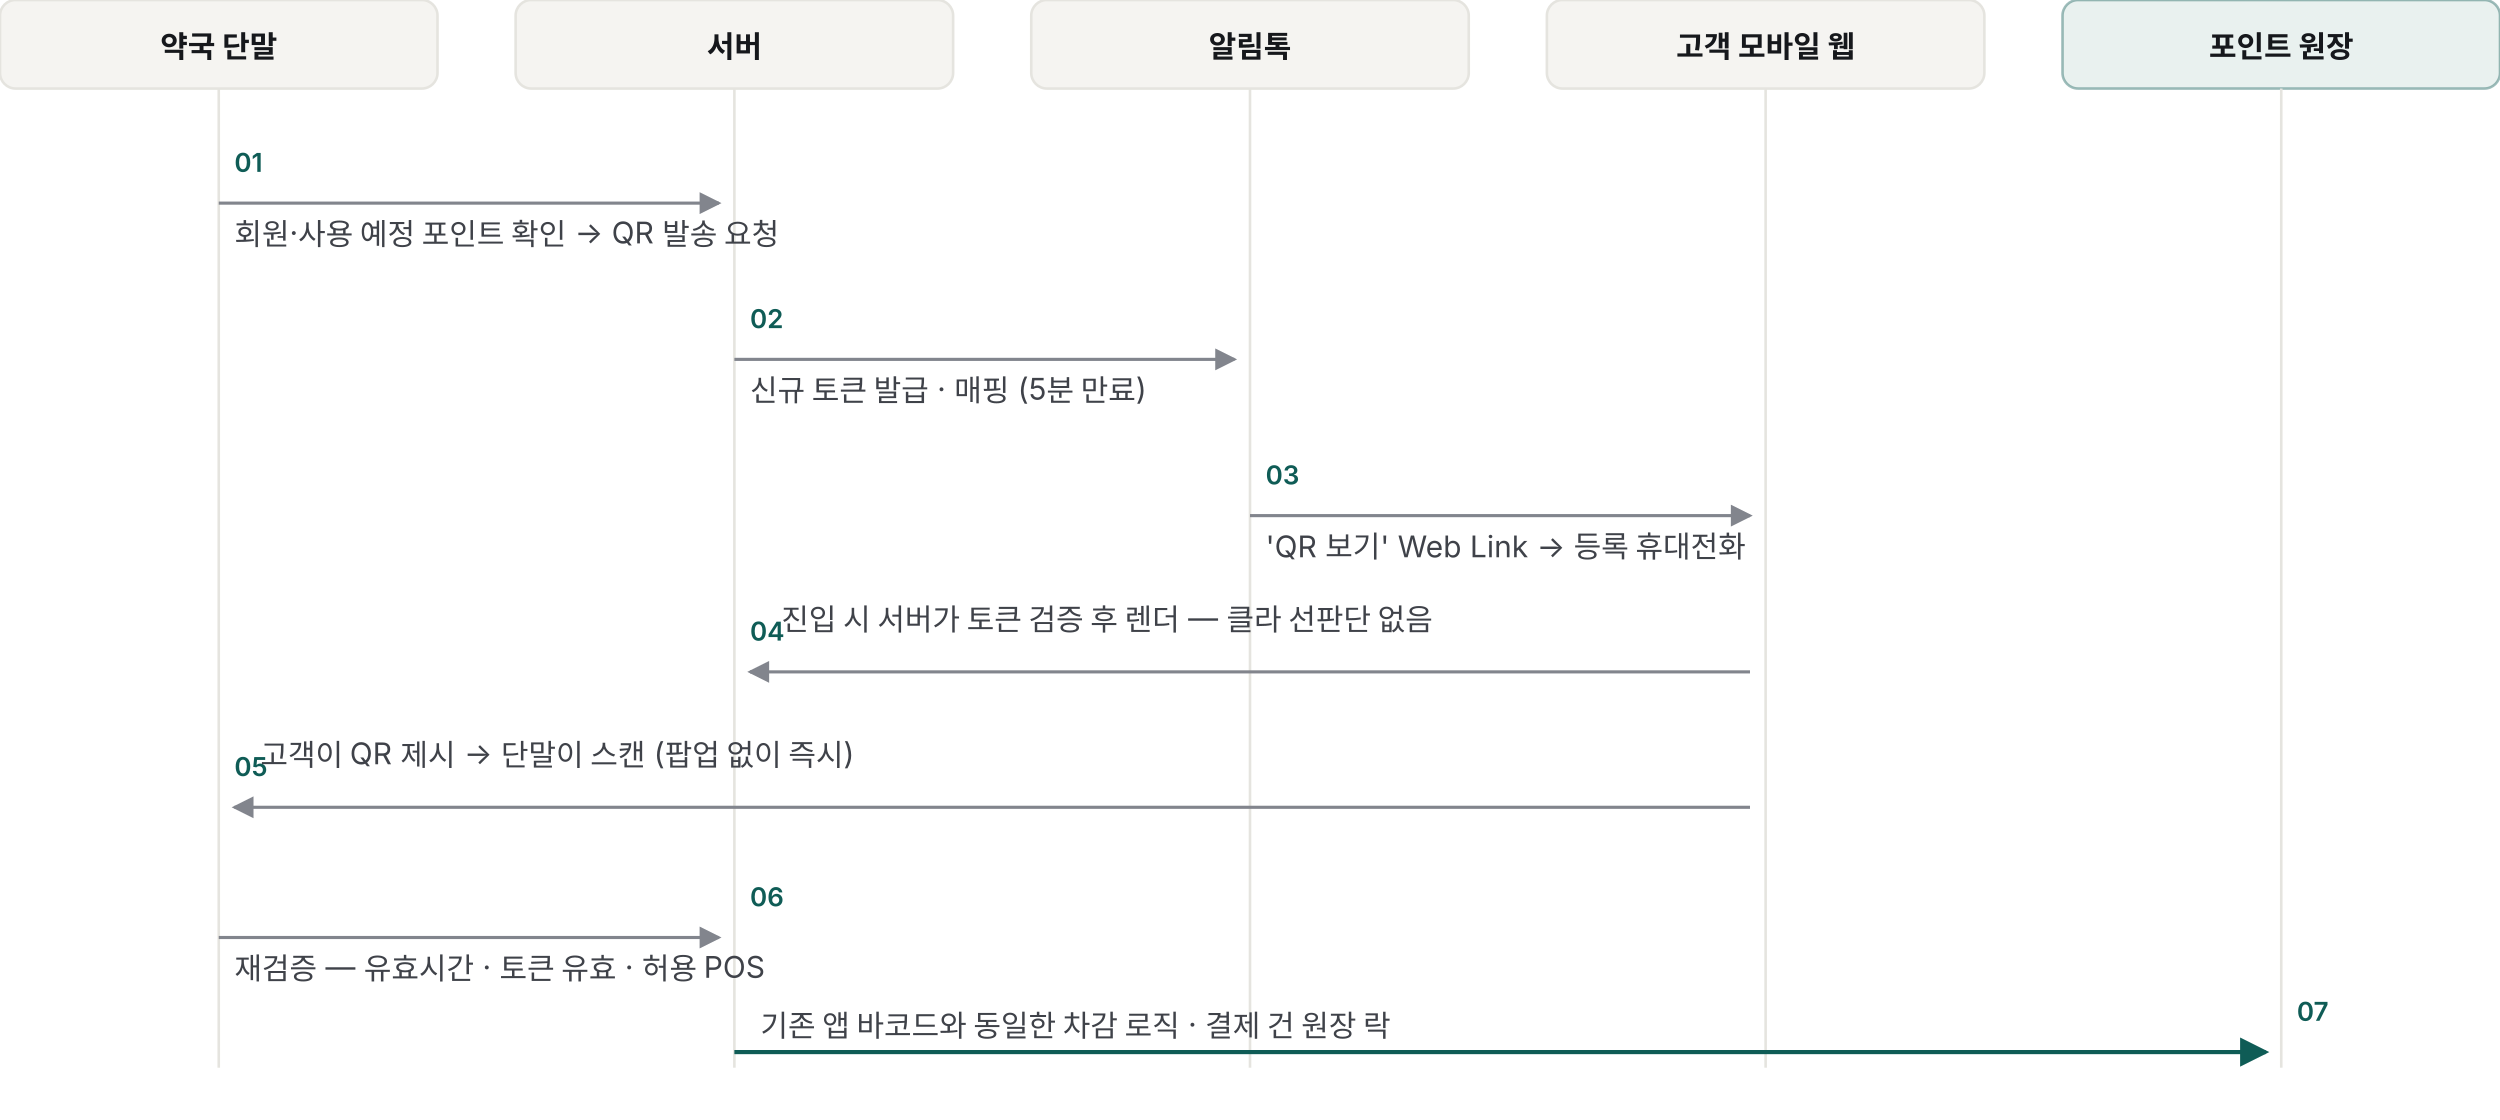
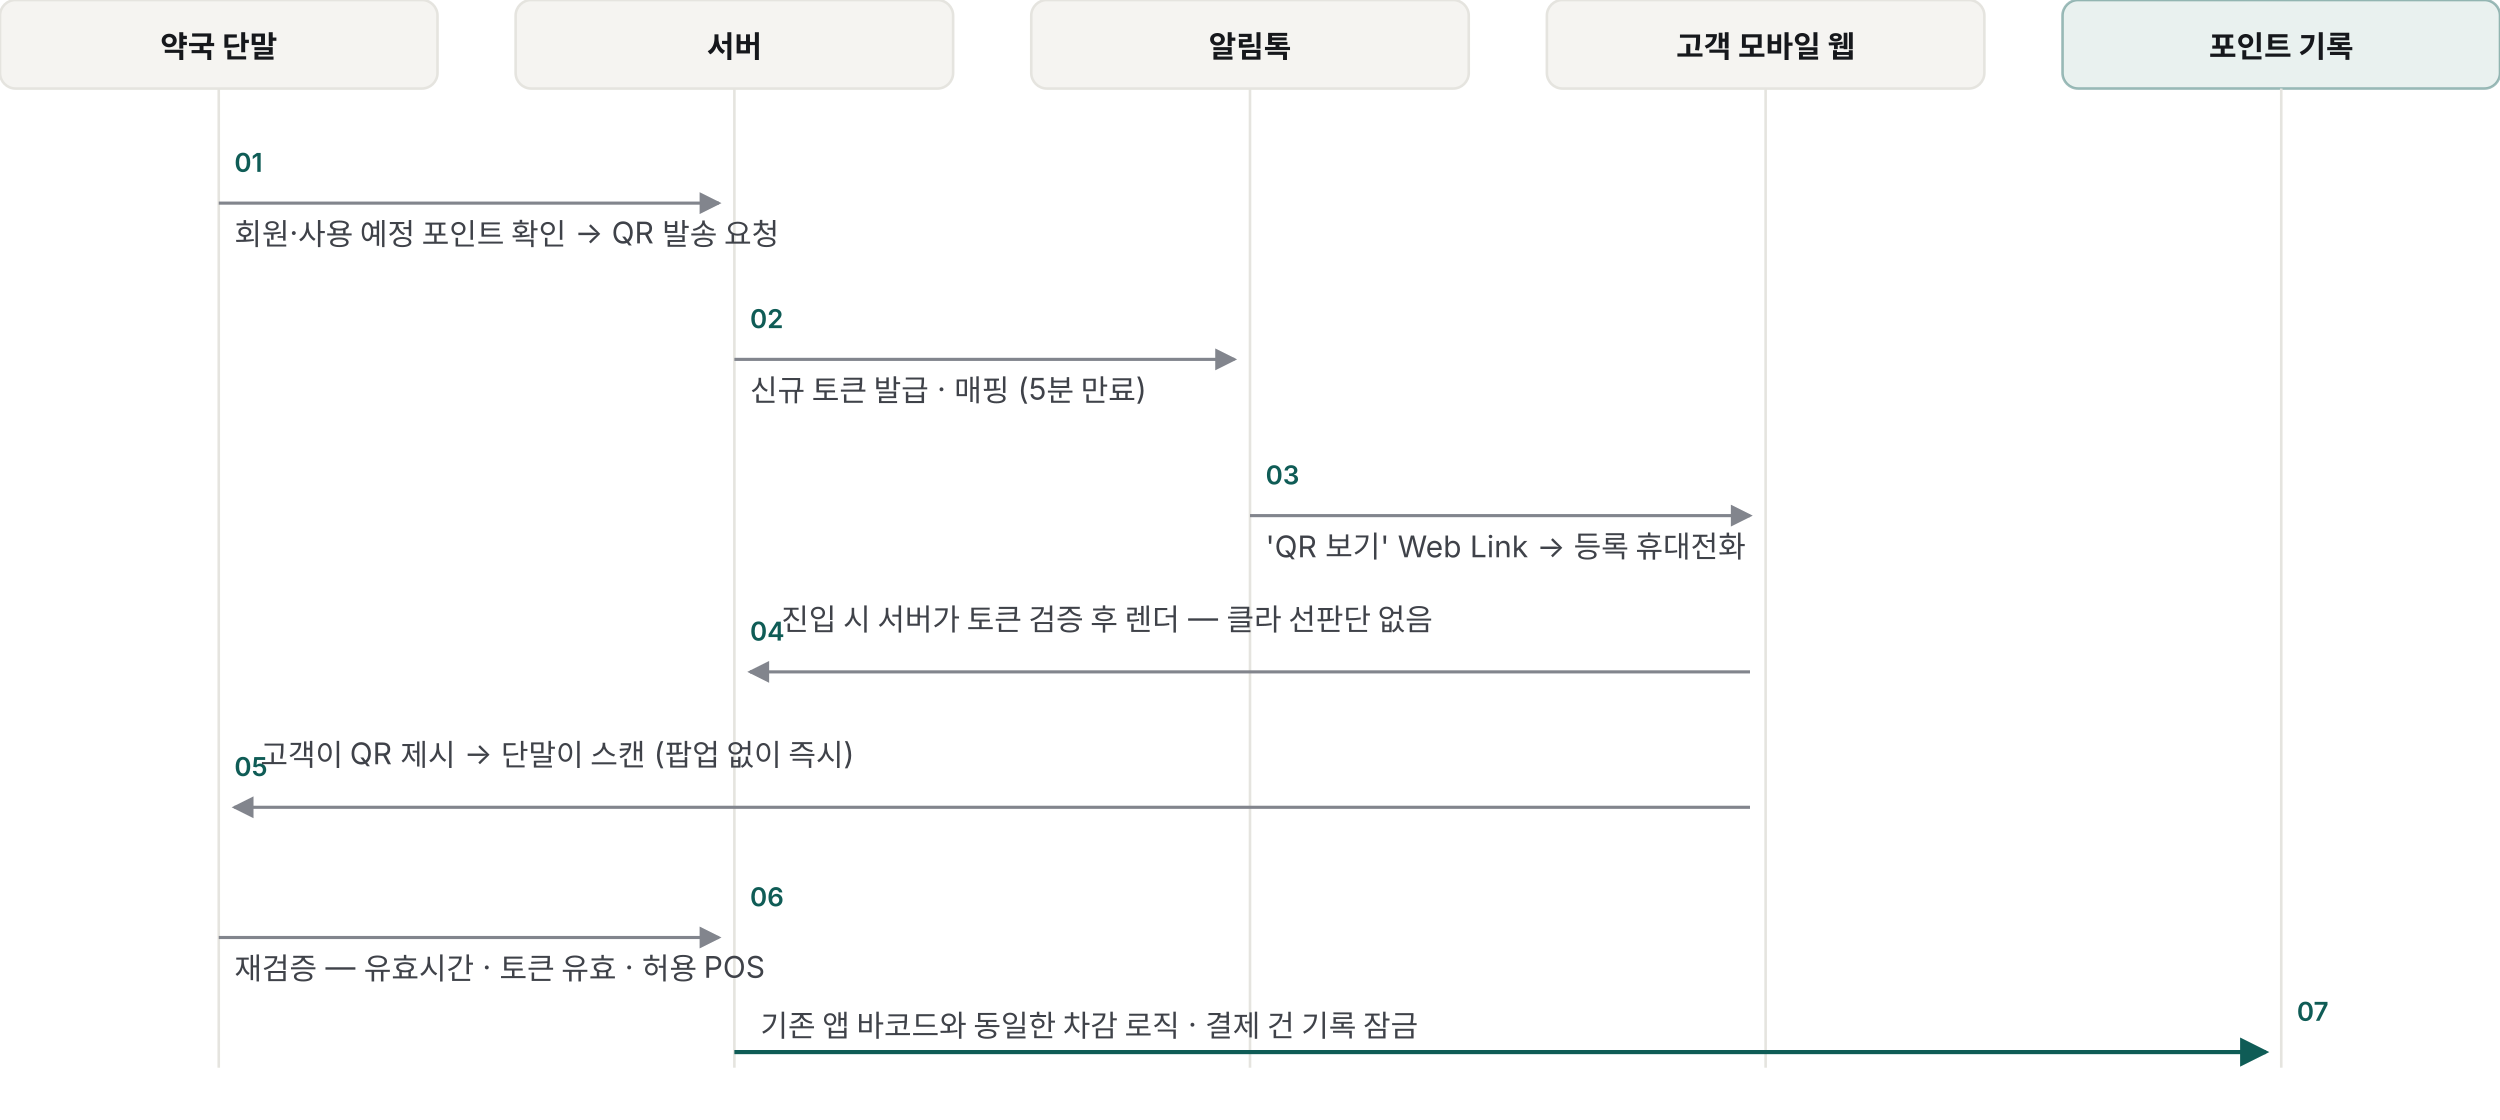
<svg xmlns="http://www.w3.org/2000/svg" viewBox="0 0 960 430" width="960" height="430" role="img" aria-label="알림톡 QR 포인트 사용 시퀀스">
  <style>
    .t{font-family:Pretendard,-apple-system,"Apple SD Gothic Neo",system-ui,sans-serif}
    .a{font-size:11.5px;font-weight:600;fill:#16181c}
    .s{font-size:11.5px;fill:#3f4249}
    .n{font-size:10px;font-weight:600;fill:#0f5c56;font-variant-numeric:tabular-nums}
    .life{stroke:#e5e4df;stroke-width:1}
    .arw{stroke:#82858d;stroke-width:1.2;fill:none;marker-end:url(#h)}
    .arwk{stroke:#0f5c56;stroke-width:1.6;fill:none;marker-end:url(#hk)}
  </style>
  <defs>
    <marker id="h" viewBox="0 0 8 8" refX="7" refY="4" markerWidth="7" markerHeight="7" orient="auto">
      <path d="M0 0 L8 4 L0 8 z" fill="#82858d" />
    </marker>
    <marker id="hk" viewBox="0 0 8 8" refX="7" refY="4" markerWidth="7" markerHeight="7" orient="auto">
      <path d="M0 0 L8 4 L0 8 z" fill="#0f5c56" />
    </marker>
  </defs>
  <g class="t">
    <g>
      <rect x="0" y="0" width="168" height="34" rx="6" fill="#f5f4f1" stroke="#e5e4df" />
      <rect x="198" y="0" width="168" height="34" rx="6" fill="#f5f4f1" stroke="#e5e4df" />
      <rect x="396" y="0" width="168" height="34" rx="6" fill="#f5f4f1" stroke="#e5e4df" />
      <rect x="594" y="0" width="168" height="34" rx="6" fill="#f5f4f1" stroke="#e5e4df" />
      <rect x="792" y="0" width="168" height="34" rx="6" fill="#e9f1ef" stroke="#0f5c56" stroke-opacity=".4" />
      <text x="84" y="22" class="a" text-anchor="middle">약국 단말</text>
      <text x="282" y="22" class="a" text-anchor="middle">서버</text>
      <text x="480" y="22" class="a" text-anchor="middle">알림톡</text>
      <text x="678" y="22" class="a" text-anchor="middle">고객 모바일 웹</text>
-       <text x="876" y="22" class="a" text-anchor="middle">포인트 원장</text>
+       <text x="876" y="22" class="a" text-anchor="middle">포인트 기록</text>
      <g class="life">
        <line x1="84" y1="34" x2="84" y2="410" />
        <line x1="282" y1="34" x2="282" y2="410" />
        <line x1="480" y1="34" x2="480" y2="410" />
        <line x1="678" y1="34" x2="678" y2="410" />
        <line x1="876" y1="34" x2="876" y2="410" />
      </g>
    </g>
    <text x="90" y="66" class="n">01</text>
    <path class="arw" d="M84 78 H276" />
    <text x="90" y="94" class="s">회원·사용 예정 포인트 확인 → QR 발송 요청</text>
    <text x="288" y="126" class="n">02</text>
    <path class="arw" d="M282 138 H474" />
    <text x="288" y="154" class="s">신규 토큰 발급 · 매핑 (5분 만료)</text>
    <text x="486" y="186" class="n">03</text>
    <path class="arw" d="M480 198 H672" />
    <text x="486" y="214" class="s">'QR 보기' Web Link → 등록 휴대전화</text>
    <text x="288" y="246" class="n">04</text>
    <path class="arw" d="M672 258 H288" />
    <text x="300" y="242" class="s">진입 시 서버가 토큰 검증 후 렌더 — 클라 선판단 없음</text>
    <text x="90" y="298" class="n">05</text>
    <path class="arw" d="M672 310 H90" />
    <text x="100" y="294" class="s">고객이 QR 제시 → 단말이 스캔 (팝업 없이 즉시)</text>
    <text x="288" y="348" class="n">06</text>
    <path class="arw" d="M84 360 H276" />
    <text x="90" y="376" class="s">재검증 — 유효시간 · 토큰 유효 · 허용 POS</text>
    <text x="882" y="392" class="n">07</text>
    <path class="arwk" d="M282 404 H870" />
-     <text x="292" y="398" class="s" fill="#0f5c56">기존 앱 바코드와 동일한 차감 로직 · 결제 건 원장 락</text>
+     <text x="292" y="398" class="s" fill="#0f5c56">기존 앱 바코드와 동일한 차감 로직 · 결제 건 기록 잠금</text>
  </g>
</svg>
